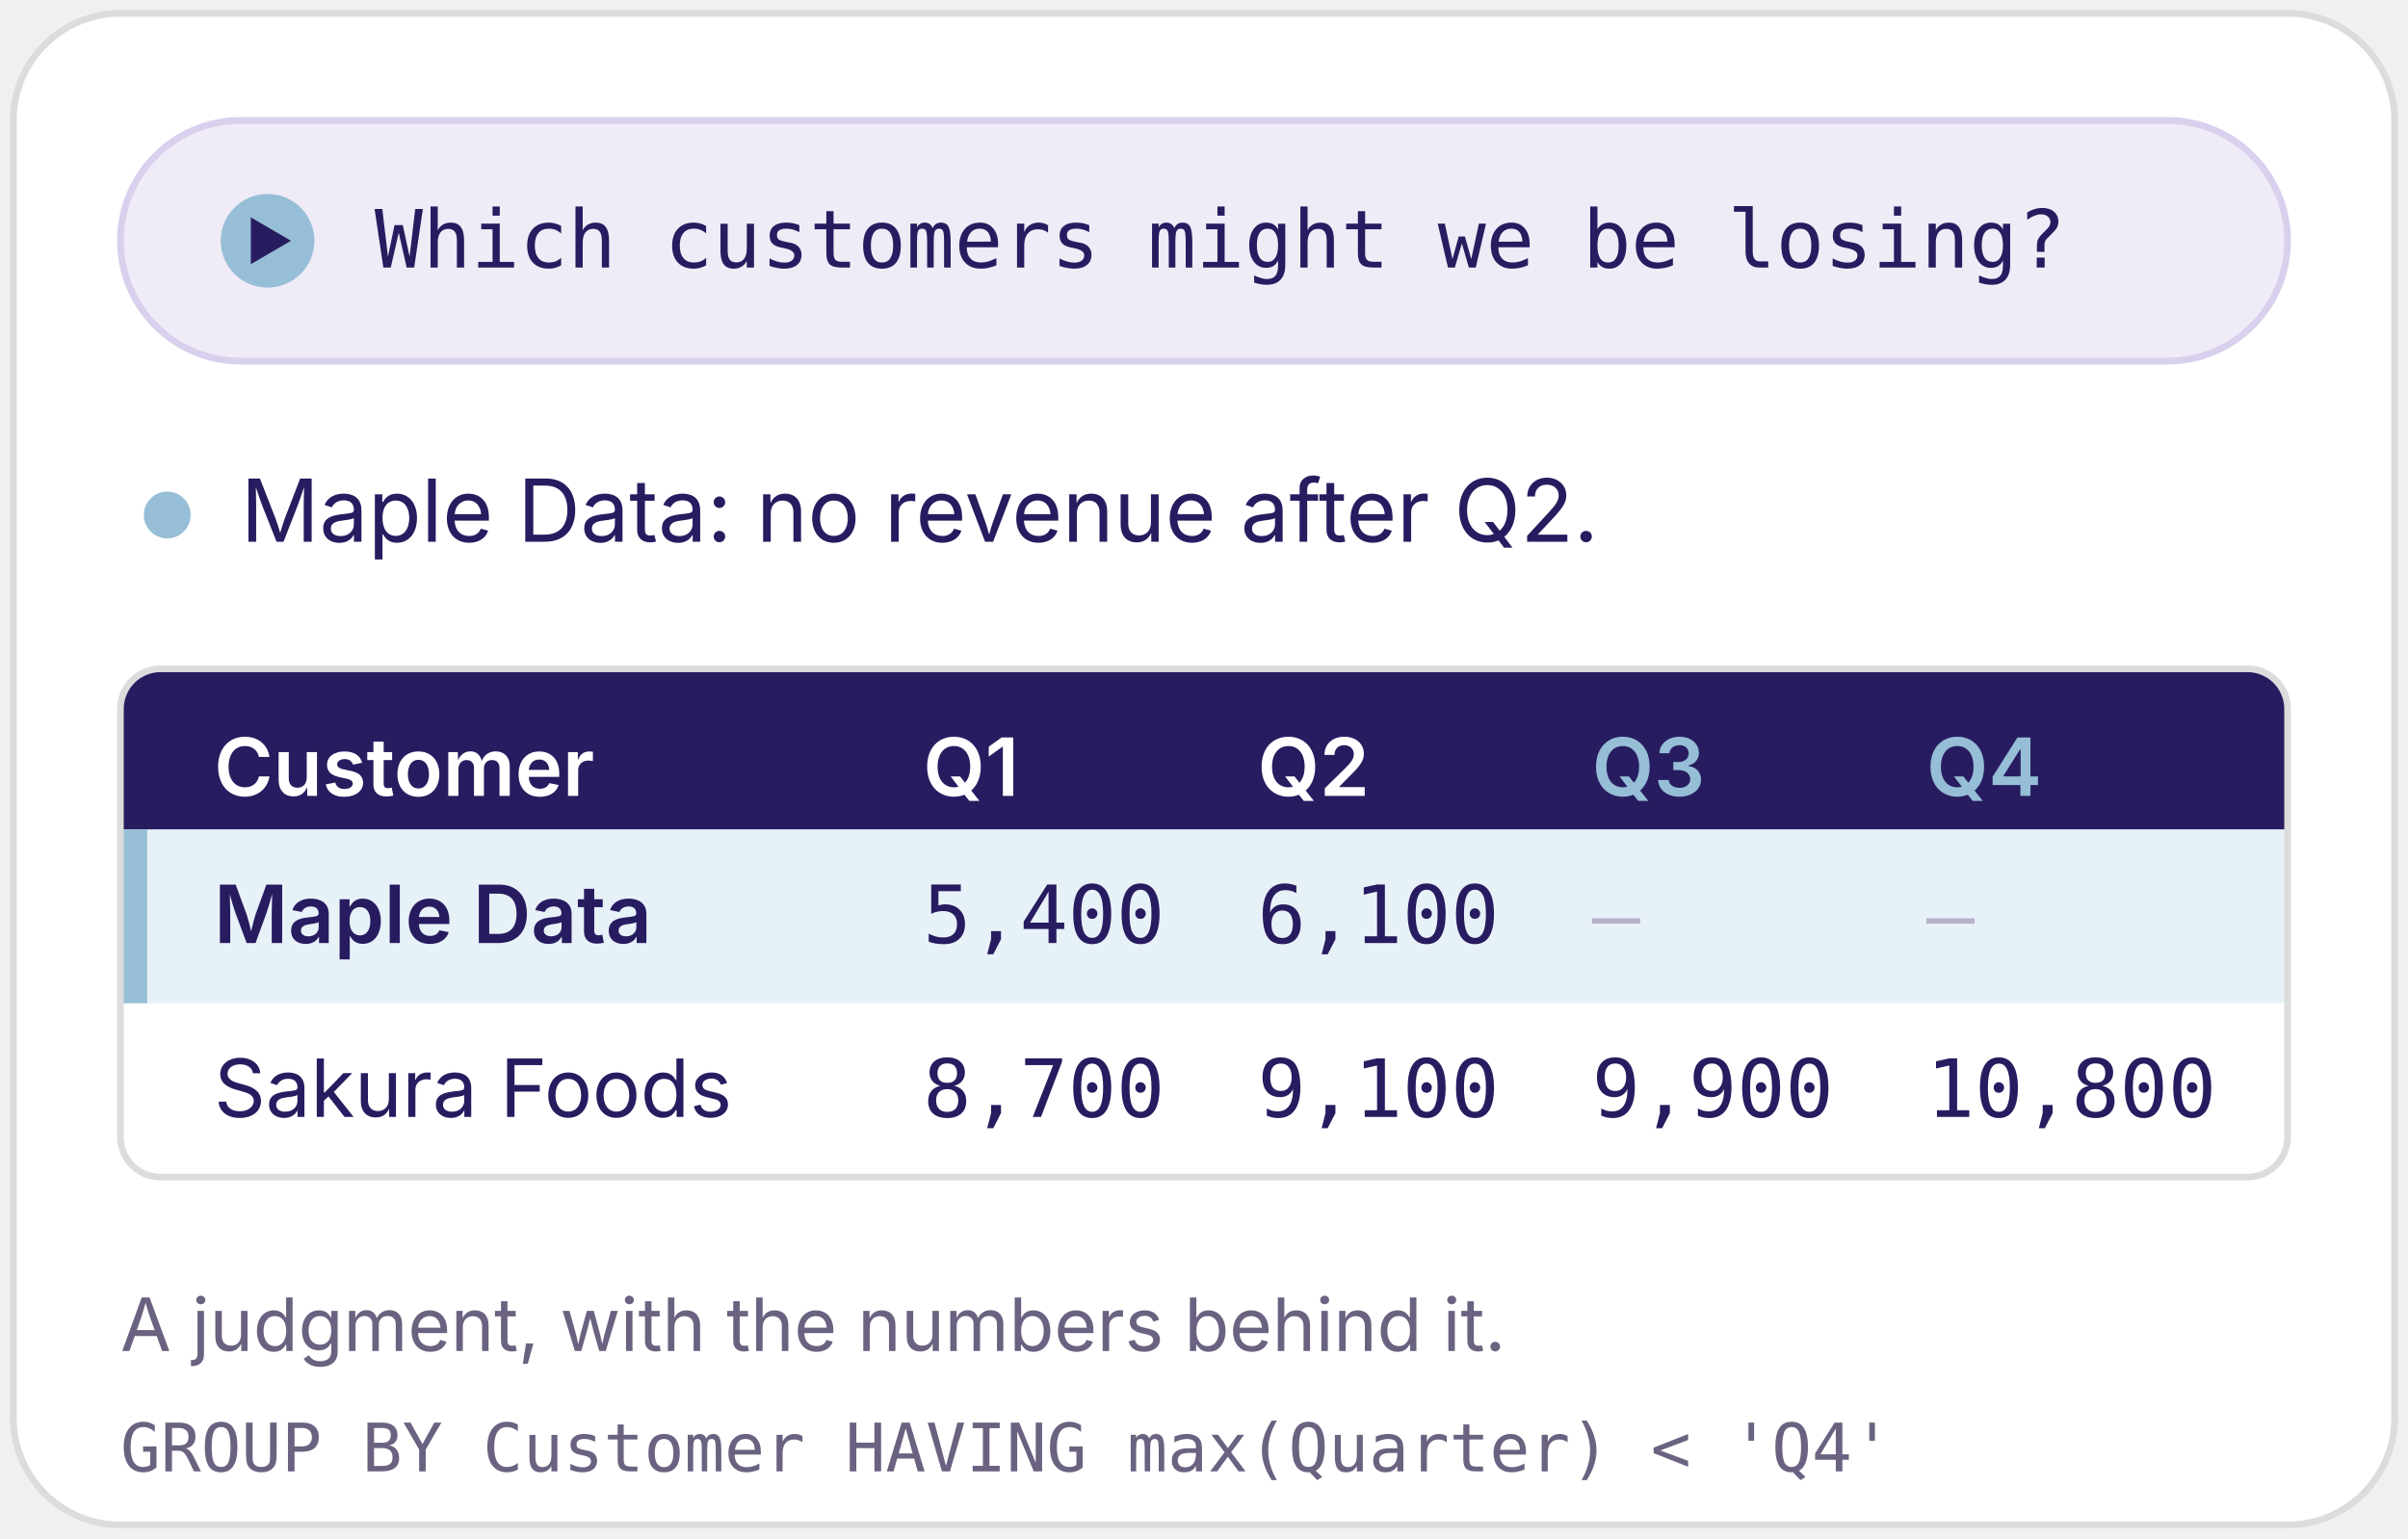
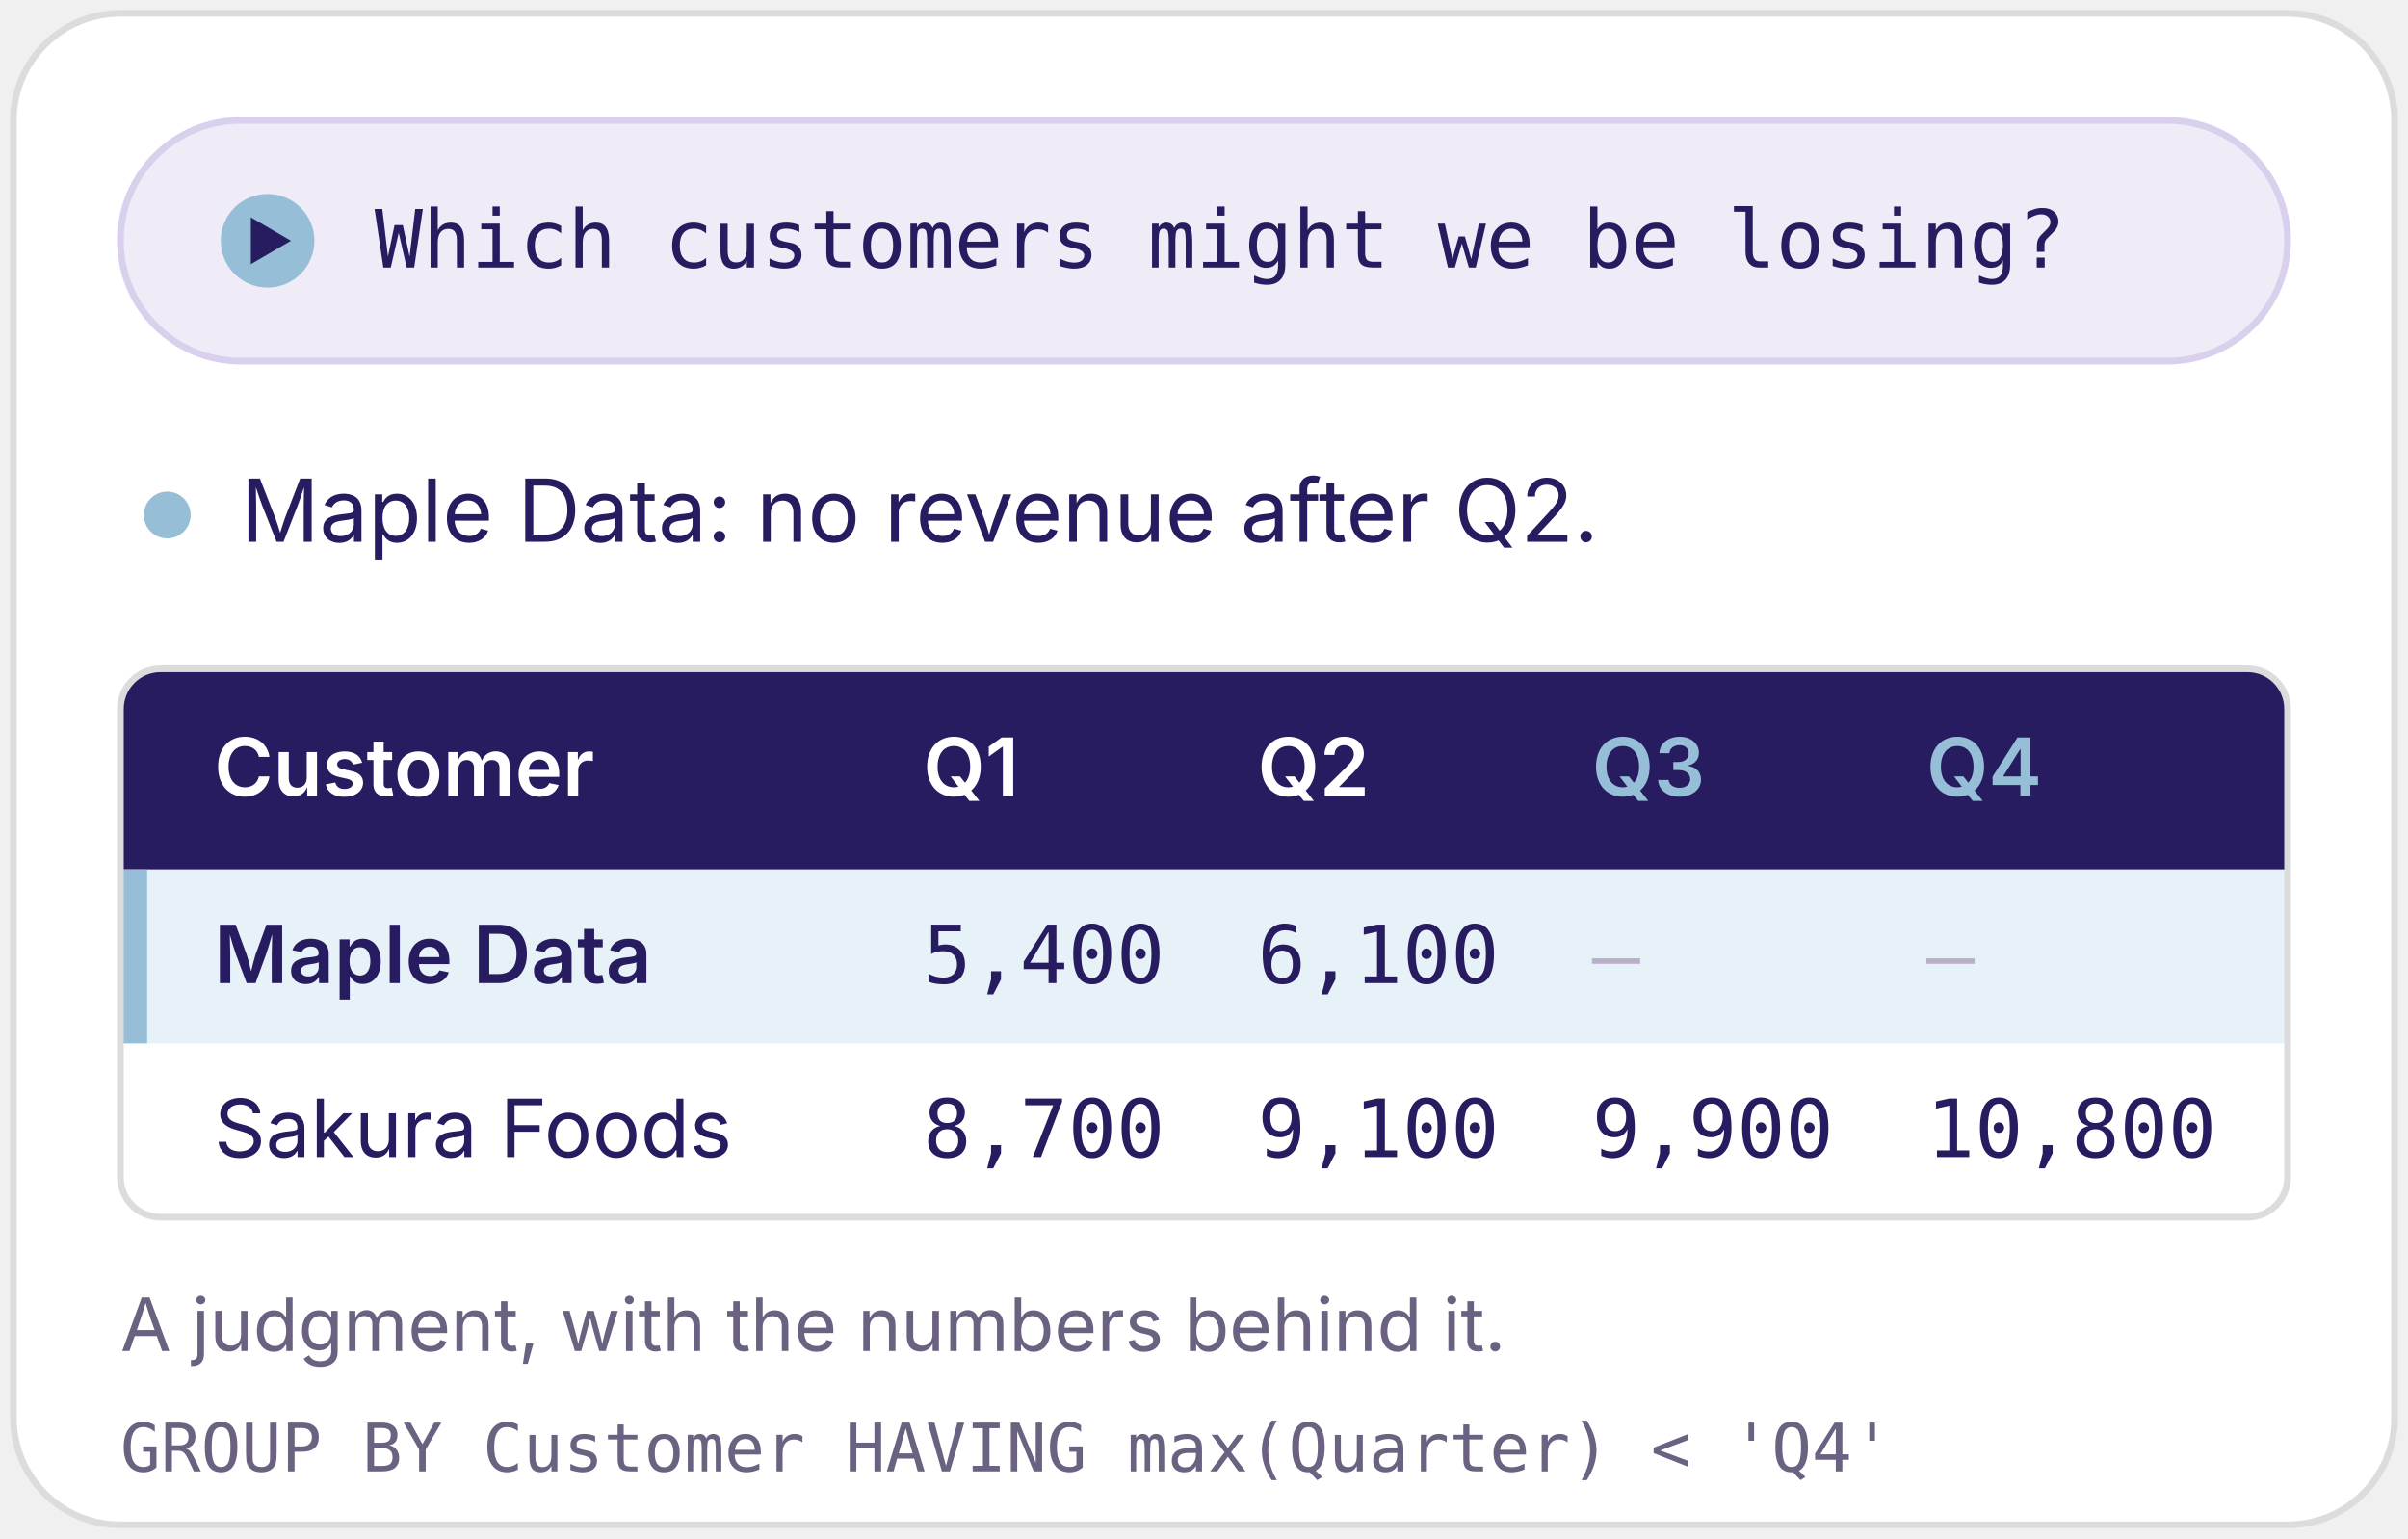
<svg xmlns="http://www.w3.org/2000/svg" viewBox="0 0 360 230" width="360" height="230" font-family="Inter, ui-sans-serif, system-ui, sans-serif">
  <rect x="2" y="2" width="356" height="226" rx="16" fill="#FFFFFF" stroke="#DCDCDC" />
  <rect x="18" y="18" width="324" height="36" rx="18" fill="#EFEBF7" stroke="#D8D0EC" />
  <circle cx="40" cy="36" r="7" fill="#96BED7" />
  <path d="M37.5 32.5 L43.5 36 L37.5 39.5 Z" fill="#281C60" />
  <text x="56" y="40" font-family="JetBrains Mono, ui-monospace, monospace" font-size="12" fill="#281C60" textLength="274" lengthAdjust="spacingAndGlyphs">Which customers might we be losing?</text>
  <circle cx="25" cy="77" r="3.5" fill="#96BED7" />
  <text x="36" y="81" font-size="13" fill="#281C60">Maple Data: no revenue after Q2.</text>
  <g>
    <clipPath id="card">
-       <rect x="18" y="100" width="324" height="76" rx="6" />
+       <rect x="18" y="100" width="324" height="82" rx="6" />
    </clipPath>
    <path d="M18 106 q0 -6 6 -6 h312 q6 0 6 6 v24 h-324 Z" fill="#281C60" />
    <text x="32" y="119" font-size="12" font-weight="600" fill="#FFFFFF">Customer</text>
    <text x="138" y="119" font-size="12" font-weight="600" fill="#FFFFFF">Q1</text>
    <text x="188" y="119" font-size="12" font-weight="600" fill="#FFFFFF">Q2</text>
    <text x="238" y="119" font-size="12" font-weight="600" fill="#96BED7">Q3</text>
    <text x="288" y="119" font-size="12" font-weight="600" fill="#96BED7">Q4</text>
    <g clip-path="url(#card)">
-       <rect x="18" y="124" width="324" height="26" fill="#E7F1F8" />
-       <rect x="18" y="124" width="4" height="26" fill="#96BED7" />
+       <rect x="18" y="130" width="324" height="26" fill="#E7F1F8" />
+       <rect x="18" y="130" width="4" height="26" fill="#96BED7" />
    </g>
    <g font-size="12" fill="#281C60" font-family="JetBrains Mono, ui-monospace, monospace">
-       <text x="32" y="141" font-family="Inter, ui-sans-serif, system-ui, sans-serif" font-weight="600">Maple Data</text>
-       <text x="138" y="141">5,400</text>
-       <text x="188" y="141">6,100</text>
-       <text x="238" y="141" fill="#B8B0C8">—</text>
-       <text x="288" y="141" fill="#B8B0C8">—</text>
-       <text x="32" y="167" font-family="Inter, ui-sans-serif, system-ui, sans-serif">Sakura Foods</text>
-       <text x="138" y="167">8,700</text>
-       <text x="188" y="167">9,100</text>
-       <text x="238" y="167">9,900</text>
-       <text x="288" y="167">10,800</text>
+       <text x="32" y="147" font-family="Inter, ui-sans-serif, system-ui, sans-serif" font-weight="600">Maple Data</text>
+       <text x="138" y="147">5,400</text>
+       <text x="188" y="147">6,100</text>
+       <text x="238" y="147" fill="#B8B0C8">—</text>
+       <text x="288" y="147" fill="#B8B0C8">—</text>
+       <text x="32" y="173" font-family="Inter, ui-sans-serif, system-ui, sans-serif">Sakura Foods</text>
+       <text x="138" y="173">8,700</text>
+       <text x="188" y="173">9,100</text>
+       <text x="238" y="173">9,900</text>
+       <text x="288" y="173">10,800</text>
    </g>
-     <rect x="18" y="100" width="324" height="76" rx="6" fill="none" stroke="#DCDCDC" />
+     <rect x="18" y="100" width="324" height="82" rx="6" fill="none" stroke="#DCDCDC" />
  </g>
  <text x="18" y="202" font-size="11" fill="#6A6280">A judgment, with the numbers behind it.</text>
  <text x="18" y="220" font-family="JetBrains Mono, ui-monospace, monospace" font-size="10" fill="#6A6280">GROUP BY Customer HAVING max(Quarter) &lt; 'Q4'</text>
</svg>
